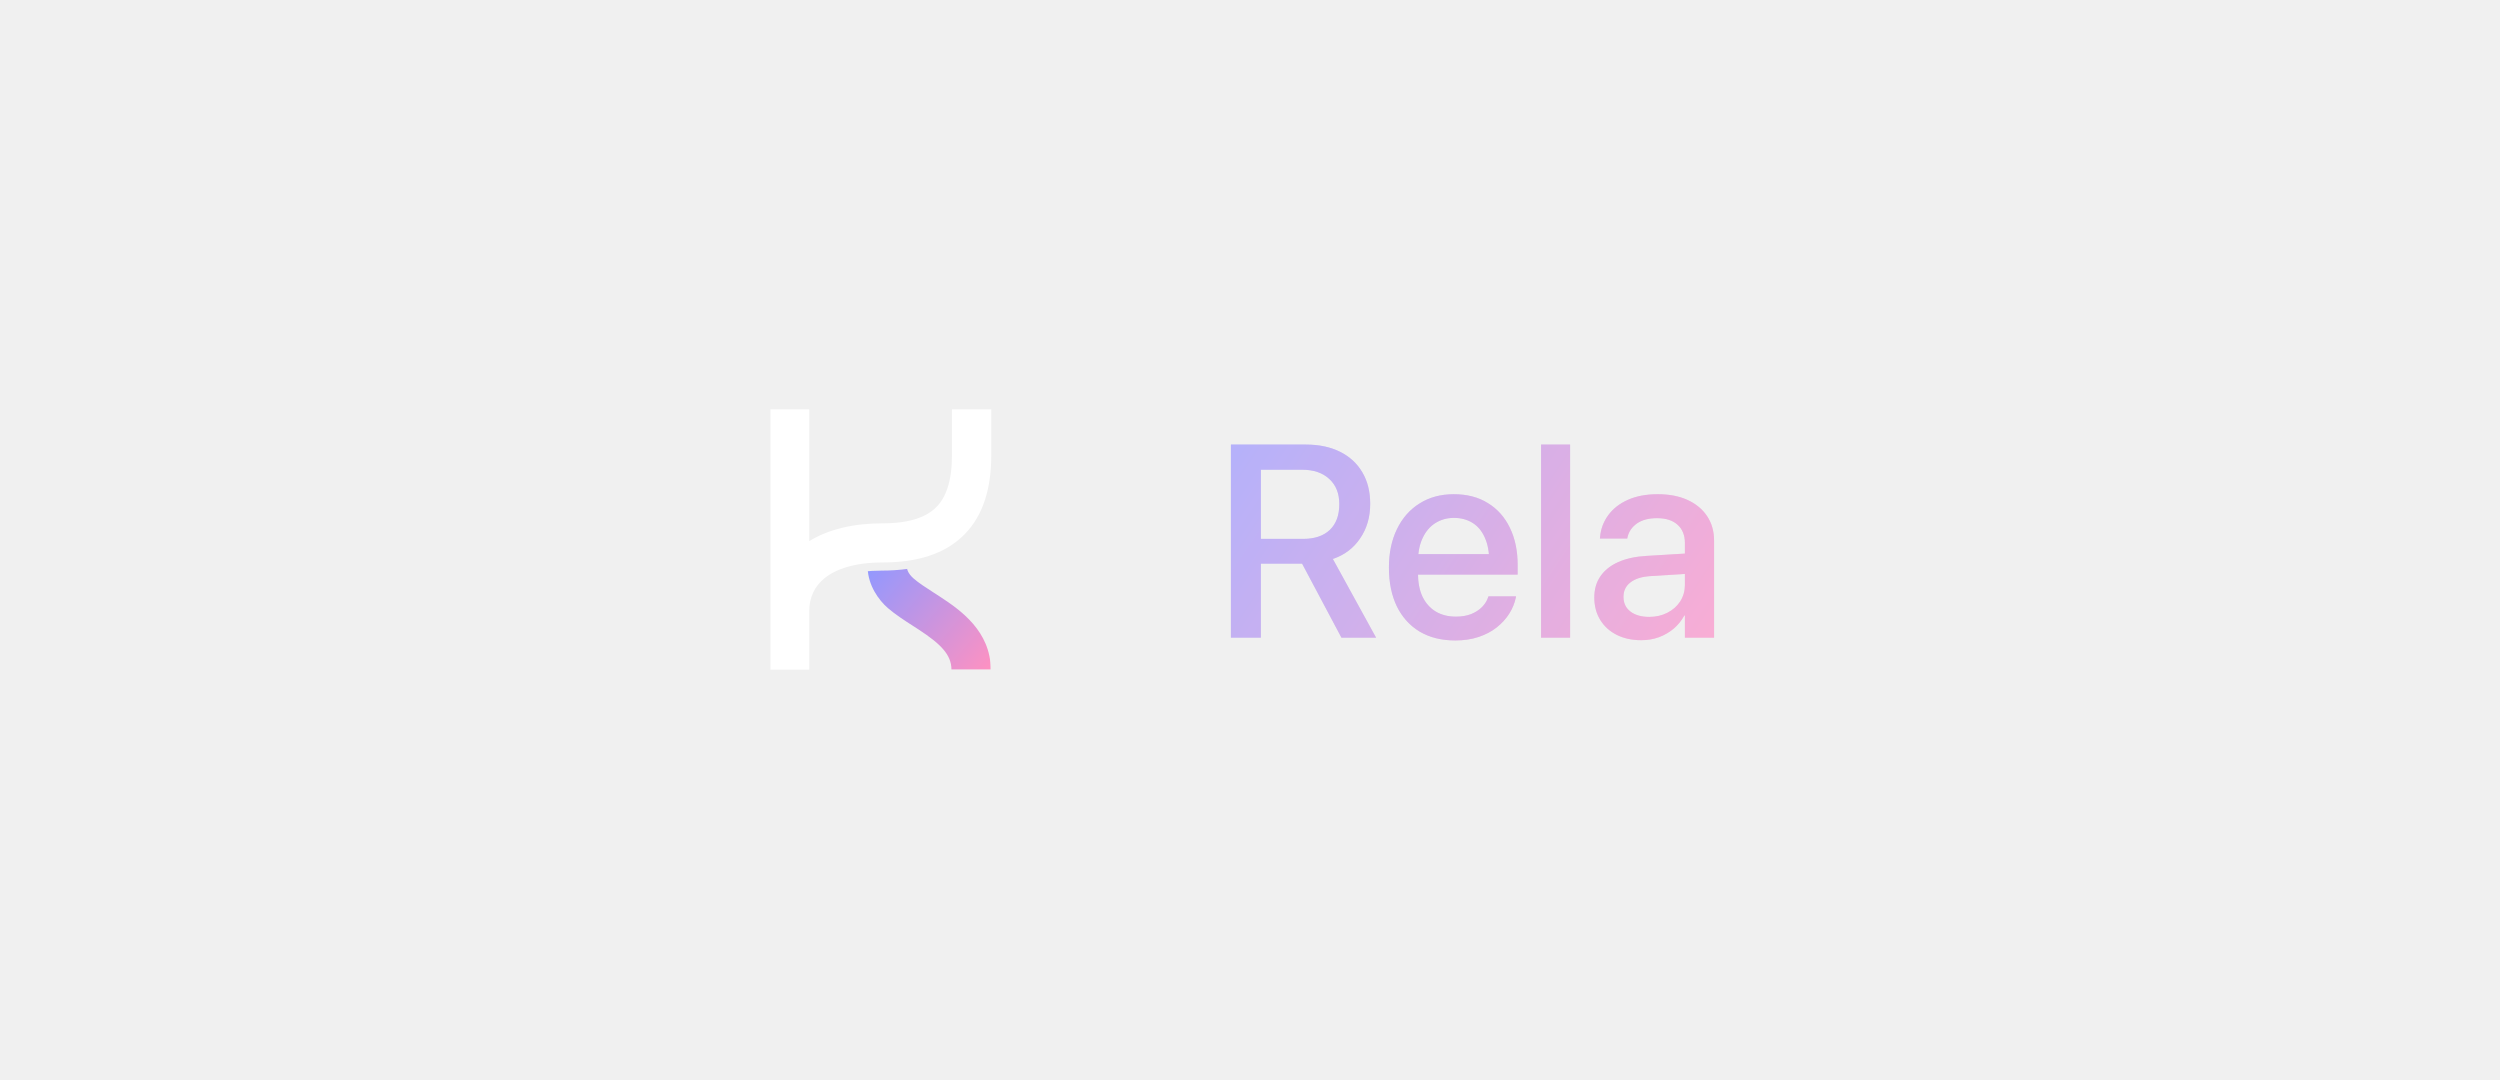
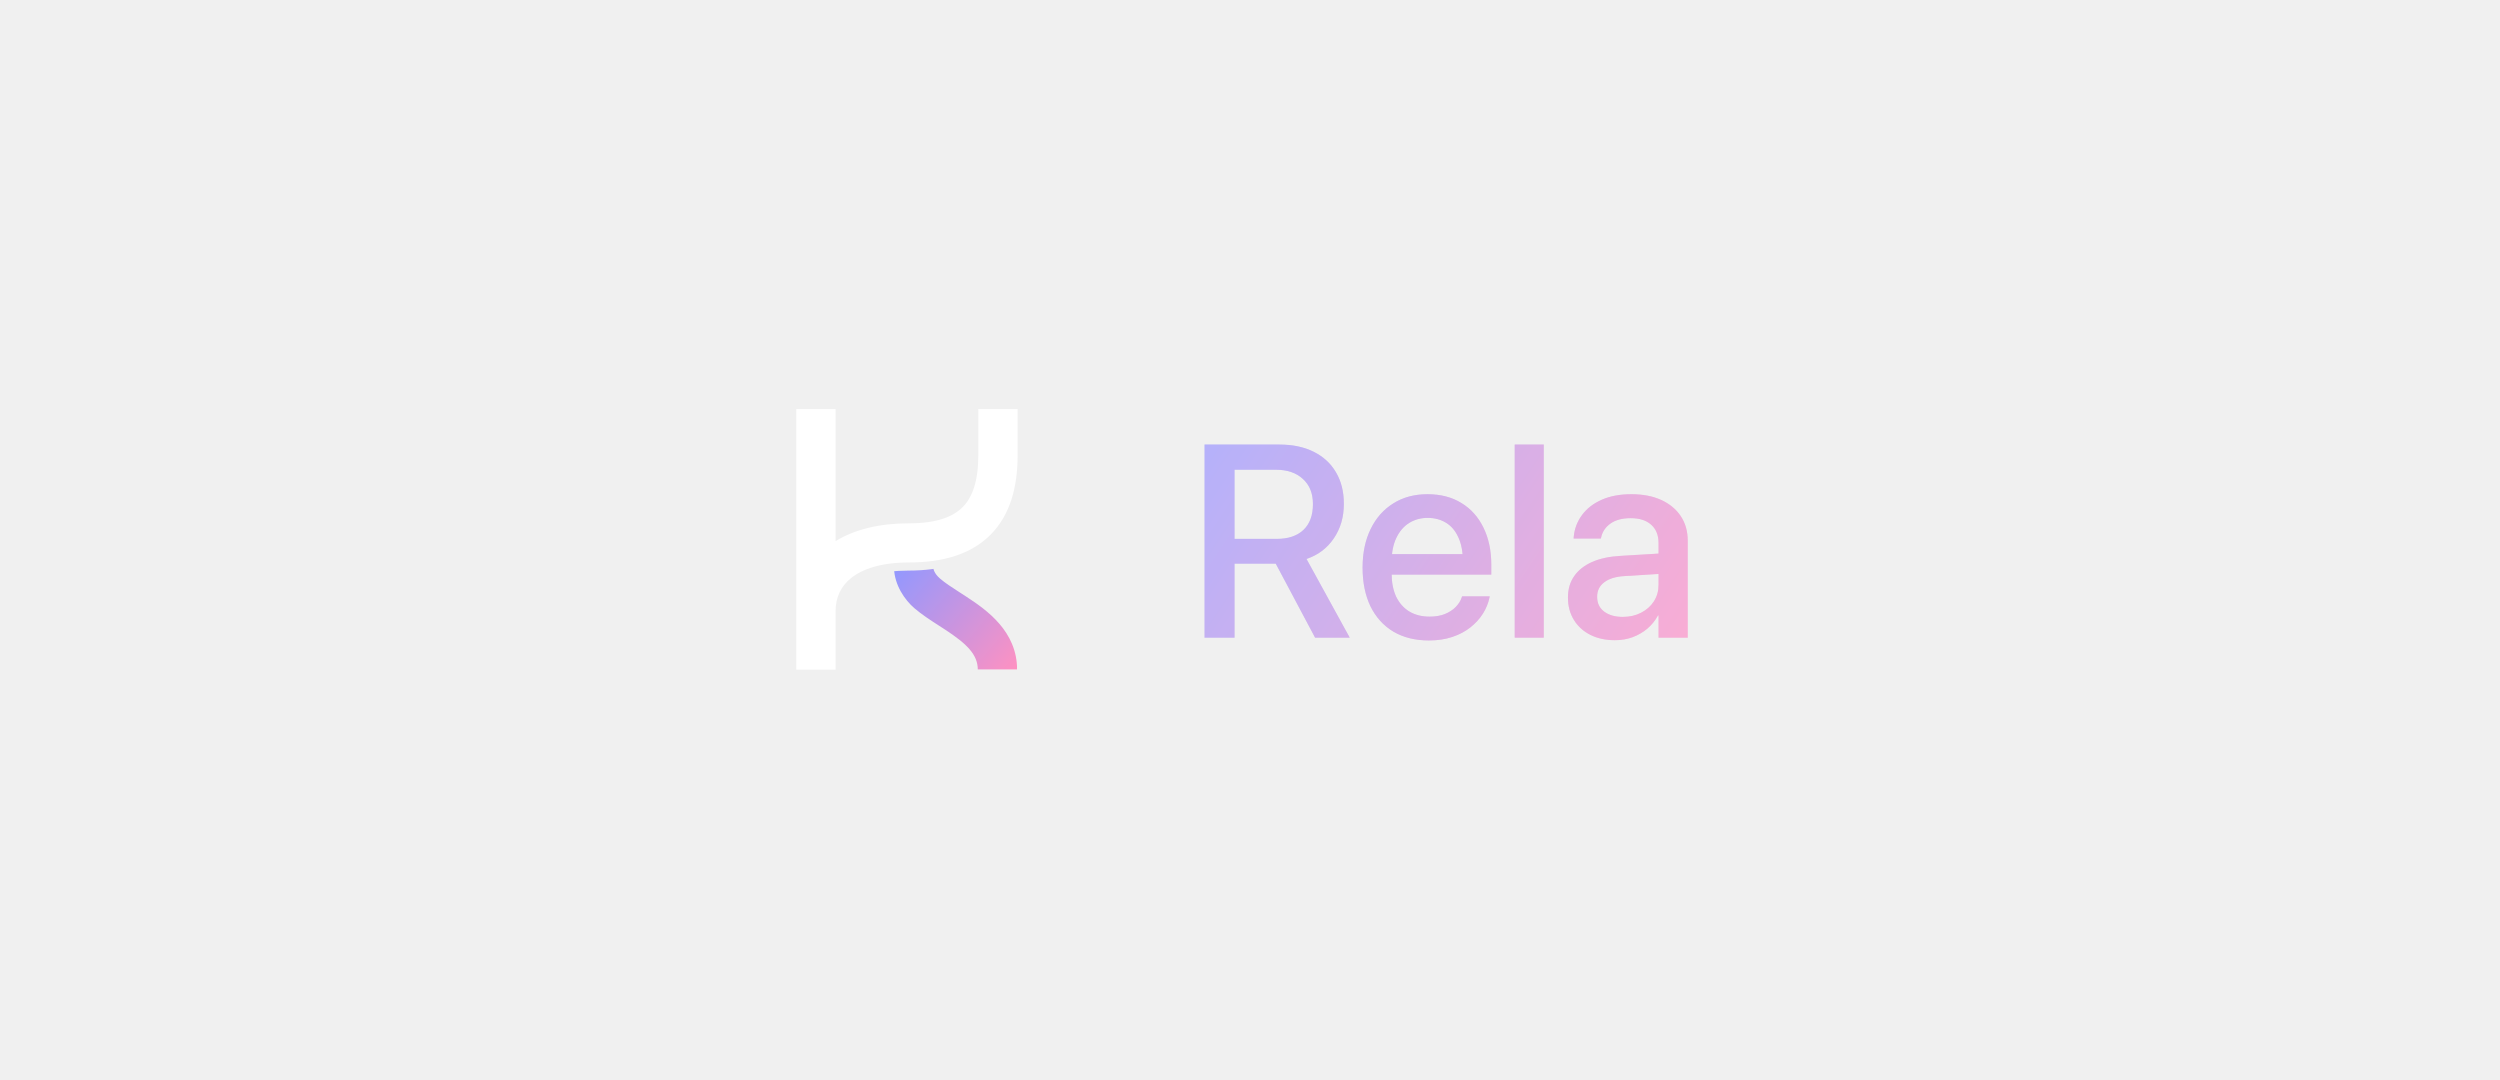
<svg xmlns="http://www.w3.org/2000/svg" width="1186" height="512" viewBox="0 0 1186 512" fill="none">
  <g clip-path="url(#clip0_1148_1224)">
-     <path fill-rule="evenodd" clip-rule="evenodd" d="M365.255 194.049H383.9V256.713C392.995 251.104 404.834 248.268 418.736 248.268C432.102 248.268 439.775 245.051 444.224 240.543C448.703 236.004 451.61 228.444 451.61 216.03V194.049H470.255V216.03C470.255 230.969 466.783 244.169 457.524 253.551C448.235 262.964 434.809 266.83 418.736 266.83C405.377 266.83 396.617 269.997 391.403 274.106C386.416 278.037 383.9 283.406 383.9 290.032V317.694H365.255V194.049Z" fill="white" />
-     <mask id="mask0_1148_1224" style="mask-type:alpha" maskUnits="userSpaceOnUse" x="387" y="256" width="84" height="62">
-       <path d="M460.196 256.286C449.635 266.687 434.92 270.696 418.245 270.696C405.498 270.696 397.757 273.722 393.501 277.075C389.573 280.172 387.58 284.31 387.58 289.746V317.694H470.01V256.185L460.196 256.286Z" fill="black" />
+     <path fill-rule="evenodd" clip-rule="evenodd" d="M377.755 194.049H396.4V256.713C405.495 251.104 417.334 248.268 431.236 248.268C444.602 248.268 452.275 245.051 456.724 240.543C461.203 236.004 464.11 228.444 464.11 216.03V194.049H482.755V216.03C482.755 230.969 479.283 244.169 470.024 253.551C460.735 262.964 447.309 266.83 431.236 266.83C417.877 266.83 409.117 269.997 403.903 274.106C398.916 278.037 396.4 283.406 396.4 290.032V317.694H377.755V194.049Z" fill="white" />
+     <mask id="mask0_1148_1224" style="mask-type:alpha" maskUnits="userSpaceOnUse" x="400" y="256" width="83" height="62">
+       <path d="M472.696 256.286C462.135 266.687 447.42 270.696 430.745 270.696C417.998 270.696 410.257 273.722 406.001 277.075C402.073 280.172 400.08 284.31 400.08 289.746V317.694H482.509V256.185L472.696 256.286Z" fill="black" />
    </mask>
    <g mask="url(#mask0_1148_1224)">
-       <path fill-rule="evenodd" clip-rule="evenodd" d="M421.254 288.511C416.788 284.656 411.856 277.676 411.622 269.516L430.266 269.272C430.278 269.661 430.436 271.87 433.468 274.487C435.903 276.589 438.909 278.528 442.682 280.962C443.765 281.661 444.912 282.4 446.126 283.196C455.594 289.402 470.009 299.471 470.009 317.694H451.365C451.365 310.518 446.154 305.438 435.873 298.699C435.02 298.14 434.116 297.559 433.18 296.957C429.254 294.432 424.778 291.553 421.254 288.511Z" fill="url(#paint0_linear_1148_1224)" />
+       <path fill-rule="evenodd" clip-rule="evenodd" d="M433.754 288.511C429.288 284.656 424.356 277.676 424.122 269.516L442.766 269.272C442.778 269.661 442.936 271.87 445.968 274.487C448.403 276.589 451.409 278.528 455.182 280.962C456.265 281.661 457.412 282.4 458.626 283.196C468.094 289.402 482.509 299.471 482.509 317.694H463.865C463.865 310.518 458.654 305.438 448.373 298.699C447.52 298.14 446.616 297.559 445.68 296.957C441.754 294.432 437.278 291.553 433.754 288.511Z" fill="url(#paint0_linear_1148_1224)" />
    </g>
  </g>
-   <path d="M583.942 302.5V210.903H619.553C625.773 210.903 631.169 212.046 635.739 214.331C640.31 216.616 643.822 219.854 646.276 224.043C648.773 228.232 650.021 233.205 650.021 238.96V239.087C650.021 245.308 648.435 250.745 645.261 255.4C642.129 260.055 637.813 263.314 632.312 265.176L652.814 302.5H636.374L617.712 267.397C617.543 267.397 617.395 267.397 617.268 267.397C617.183 267.397 617.056 267.397 616.887 267.397H598.161V302.5H583.942ZM598.161 255.654H618.156C623.615 255.654 627.847 254.237 630.852 251.401C633.856 248.524 635.358 244.461 635.358 239.214V239.087C635.358 234.051 633.771 230.094 630.598 227.217C627.466 224.297 623.171 222.837 617.712 222.837H598.161V255.654ZM690.393 303.833C683.876 303.833 678.247 302.437 673.508 299.644C668.811 296.808 665.192 292.809 662.653 287.646C660.157 282.441 658.908 276.326 658.908 269.302V269.238C658.908 262.298 660.178 256.226 662.717 251.021C665.256 245.773 668.832 241.711 673.444 238.833C678.057 235.913 683.474 234.453 689.694 234.453C695.957 234.453 701.332 235.85 705.817 238.643C710.345 241.393 713.837 245.308 716.291 250.386C718.745 255.422 719.973 261.283 719.973 267.969V272.603H665.7V262.891H713.308L706.516 271.968V266.636C706.516 261.938 705.796 258.045 704.357 254.956C702.961 251.825 700.993 249.497 698.454 247.974C695.957 246.45 693.059 245.688 689.758 245.688C686.499 245.688 683.579 246.493 680.998 248.101C678.417 249.709 676.385 252.078 674.904 255.21C673.423 258.299 672.683 262.108 672.683 266.636V271.968C672.683 276.284 673.402 279.987 674.841 283.076C676.322 286.123 678.417 288.472 681.125 290.122C683.833 291.73 687.028 292.534 690.71 292.534C693.418 292.534 695.809 292.132 697.883 291.328C699.956 290.482 701.67 289.382 703.024 288.027C704.421 286.631 705.394 285.086 705.944 283.394L706.135 282.886H719.211L719.084 283.584C718.534 286.208 717.497 288.726 715.974 291.138C714.45 293.55 712.461 295.729 710.007 297.676C707.595 299.58 704.738 301.082 701.438 302.183C698.137 303.283 694.455 303.833 690.393 303.833ZM731.081 302.5V210.903H744.855V302.5H731.081ZM778.625 303.706C774.182 303.706 770.288 302.86 766.945 301.167C763.602 299.474 761 297.104 759.138 294.058C757.276 291.011 756.345 287.498 756.345 283.521V283.394C756.345 279.5 757.318 276.157 759.265 273.364C761.211 270.529 764.025 268.286 767.707 266.636C771.431 264.985 775.917 264.012 781.164 263.716L806.428 262.192V271.841L783.005 273.301C778.9 273.555 775.726 274.549 773.483 276.284C771.283 277.977 770.183 280.241 770.183 283.076V283.203C770.183 286.123 771.283 288.429 773.483 290.122C775.726 291.815 778.688 292.661 782.37 292.661C785.586 292.661 788.464 292.005 791.003 290.693C793.584 289.382 795.616 287.583 797.097 285.298C798.578 282.97 799.318 280.368 799.318 277.49V257.622C799.318 253.94 798.176 251.063 795.891 248.989C793.605 246.873 790.326 245.815 786.052 245.815C782.116 245.815 778.942 246.662 776.53 248.354C774.16 250.047 772.679 252.227 772.087 254.893L771.96 255.464H759.011L759.074 254.766C759.413 250.915 760.703 247.466 762.946 244.419C765.189 241.33 768.299 238.896 772.277 237.119C776.255 235.342 780.974 234.453 786.433 234.453C791.892 234.453 796.61 235.363 800.588 237.183C804.566 239.002 807.655 241.562 809.855 244.863C812.056 248.164 813.156 252.036 813.156 256.479V302.5H799.318V291.963H799.064C797.753 294.375 796.06 296.47 793.986 298.247C791.913 299.982 789.564 301.336 786.94 302.31C784.359 303.241 781.587 303.706 778.625 303.706Z" fill="url(#paint1_linear_1148_1224)" />
-   <path d="M583.942 302.5V210.903H619.553C625.773 210.903 631.169 212.046 635.739 214.331C640.31 216.616 643.822 219.854 646.276 224.043C648.773 228.232 650.021 233.205 650.021 238.96V239.087C650.021 245.308 648.435 250.745 645.261 255.4C642.129 260.055 637.813 263.314 632.312 265.176L652.814 302.5H636.374L617.712 267.397C617.543 267.397 617.395 267.397 617.268 267.397C617.183 267.397 617.056 267.397 616.887 267.397H598.161V302.5H583.942ZM598.161 255.654H618.156C623.615 255.654 627.847 254.237 630.852 251.401C633.856 248.524 635.358 244.461 635.358 239.214V239.087C635.358 234.051 633.771 230.094 630.598 227.217C627.466 224.297 623.171 222.837 617.712 222.837H598.161V255.654ZM690.393 303.833C683.876 303.833 678.247 302.437 673.508 299.644C668.811 296.808 665.192 292.809 662.653 287.646C660.157 282.441 658.908 276.326 658.908 269.302V269.238C658.908 262.298 660.178 256.226 662.717 251.021C665.256 245.773 668.832 241.711 673.444 238.833C678.057 235.913 683.474 234.453 689.694 234.453C695.957 234.453 701.332 235.85 705.817 238.643C710.345 241.393 713.837 245.308 716.291 250.386C718.745 255.422 719.973 261.283 719.973 267.969V272.603H665.7V262.891H713.308L706.516 271.968V266.636C706.516 261.938 705.796 258.045 704.357 254.956C702.961 251.825 700.993 249.497 698.454 247.974C695.957 246.45 693.059 245.688 689.758 245.688C686.499 245.688 683.579 246.493 680.998 248.101C678.417 249.709 676.385 252.078 674.904 255.21C673.423 258.299 672.683 262.108 672.683 266.636V271.968C672.683 276.284 673.402 279.987 674.841 283.076C676.322 286.123 678.417 288.472 681.125 290.122C683.833 291.73 687.028 292.534 690.71 292.534C693.418 292.534 695.809 292.132 697.883 291.328C699.956 290.482 701.67 289.382 703.024 288.027C704.421 286.631 705.394 285.086 705.944 283.394L706.135 282.886H719.211L719.084 283.584C718.534 286.208 717.497 288.726 715.974 291.138C714.45 293.55 712.461 295.729 710.007 297.676C707.595 299.58 704.738 301.082 701.438 302.183C698.137 303.283 694.455 303.833 690.393 303.833ZM731.081 302.5V210.903H744.855V302.5H731.081ZM778.625 303.706C774.182 303.706 770.288 302.86 766.945 301.167C763.602 299.474 761 297.104 759.138 294.058C757.276 291.011 756.345 287.498 756.345 283.521V283.394C756.345 279.5 757.318 276.157 759.265 273.364C761.211 270.529 764.025 268.286 767.707 266.636C771.431 264.985 775.917 264.012 781.164 263.716L806.428 262.192V271.841L783.005 273.301C778.9 273.555 775.726 274.549 773.483 276.284C771.283 277.977 770.183 280.241 770.183 283.076V283.203C770.183 286.123 771.283 288.429 773.483 290.122C775.726 291.815 778.688 292.661 782.37 292.661C785.586 292.661 788.464 292.005 791.003 290.693C793.584 289.382 795.616 287.583 797.097 285.298C798.578 282.97 799.318 280.368 799.318 277.49V257.622C799.318 253.94 798.176 251.063 795.891 248.989C793.605 246.873 790.326 245.815 786.052 245.815C782.116 245.815 778.942 246.662 776.53 248.354C774.16 250.047 772.679 252.227 772.087 254.893L771.96 255.464H759.011L759.074 254.766C759.413 250.915 760.703 247.466 762.946 244.419C765.189 241.33 768.299 238.896 772.277 237.119C776.255 235.342 780.974 234.453 786.433 234.453C791.892 234.453 796.61 235.363 800.588 237.183C804.566 239.002 807.655 241.562 809.855 244.863C812.056 248.164 813.156 252.036 813.156 256.479V302.5H799.318V291.963H799.064C797.753 294.375 796.06 296.47 793.986 298.247C791.913 299.982 789.564 301.336 786.94 302.31C784.359 303.241 781.587 303.706 778.625 303.706Z" fill="white" fill-opacity="0.25" />
+   <path d="M571.442 302.5V210.903H607.053C613.273 210.903 618.669 212.046 623.239 214.331C627.81 216.616 631.322 219.854 633.776 224.043C636.273 228.232 637.521 233.205 637.521 238.96V239.087C637.521 245.308 635.935 250.745 632.761 255.4C629.629 260.055 625.313 263.314 619.812 265.176L640.314 302.5H623.874L605.212 267.397C605.043 267.397 604.895 267.397 604.768 267.397C604.683 267.397 604.556 267.397 604.387 267.397H585.661V302.5H571.442ZM585.661 255.654H605.656C611.115 255.654 615.347 254.237 618.352 251.401C621.356 248.524 622.858 244.461 622.858 239.214V239.087C622.858 234.051 621.271 230.094 618.098 227.217C614.966 224.297 610.671 222.837 605.212 222.837H585.661V255.654ZM677.893 303.833C671.376 303.833 665.747 302.437 661.008 299.644C656.311 296.808 652.692 292.809 650.153 287.646C647.657 282.441 646.408 276.326 646.408 269.302V269.238C646.408 262.298 647.678 256.226 650.217 251.021C652.756 245.773 656.332 241.711 660.944 238.833C665.557 235.913 670.974 234.453 677.194 234.453C683.457 234.453 688.832 235.85 693.317 238.643C697.845 241.393 701.337 245.308 703.791 250.386C706.245 255.422 707.473 261.283 707.473 267.969V272.603H653.2V262.891H700.808L694.016 271.968V266.636C694.016 261.938 693.296 258.045 691.857 254.956C690.461 251.825 688.493 249.497 685.954 247.974C683.457 246.45 680.559 245.688 677.258 245.688C673.999 245.688 671.079 246.493 668.498 248.101C665.917 249.709 663.885 252.078 662.404 255.21C660.923 258.299 660.183 262.108 660.183 266.636V271.968C660.183 276.284 660.902 279.987 662.341 283.076C663.822 286.123 665.917 288.472 668.625 290.122C671.333 291.73 674.528 292.534 678.21 292.534C680.918 292.534 683.309 292.132 685.383 291.328C687.456 290.482 689.17 289.382 690.524 288.027C691.921 286.631 692.894 285.086 693.444 283.394L693.635 282.886H706.711L706.584 283.584C706.034 286.208 704.997 288.726 703.474 291.138C701.95 293.55 699.961 295.729 697.507 297.676C695.095 299.58 692.238 301.082 688.938 302.183C685.637 303.283 681.955 303.833 677.893 303.833ZM718.581 302.5V210.903H732.355V302.5H718.581ZM766.125 303.706C761.682 303.706 757.788 302.86 754.445 301.167C751.102 299.474 748.5 297.104 746.638 294.058C744.776 291.011 743.845 287.498 743.845 283.521V283.394C743.845 279.5 744.818 276.157 746.765 273.364C748.711 270.529 751.525 268.286 755.207 266.636C758.931 264.985 763.417 264.012 768.664 263.716L793.928 262.192V271.841L770.505 273.301C766.4 273.555 763.226 274.549 760.983 276.284C758.783 277.977 757.683 280.241 757.683 283.076V283.203C757.683 286.123 758.783 288.429 760.983 290.122C763.226 291.815 766.188 292.661 769.87 292.661C773.086 292.661 775.964 292.005 778.503 290.693C781.084 289.382 783.116 287.583 784.597 285.298C786.078 282.97 786.818 280.368 786.818 277.49V257.622C786.818 253.94 785.676 251.063 783.391 248.989C781.105 246.873 777.826 245.815 773.552 245.815C769.616 245.815 766.442 246.662 764.03 248.354C761.66 250.047 760.179 252.227 759.587 254.893L759.46 255.464H746.511L746.574 254.766C746.913 250.915 748.203 247.466 750.446 244.419C752.689 241.33 755.799 238.896 759.777 237.119C763.755 235.342 768.474 234.453 773.933 234.453C779.392 234.453 784.11 235.363 788.088 237.183C792.066 239.002 795.155 241.562 797.355 244.863C799.556 248.164 800.656 252.036 800.656 256.479V302.5H786.818V291.963H786.564C785.253 294.375 783.56 296.47 781.486 298.247C779.413 299.982 777.064 301.336 774.44 302.31C771.859 303.241 769.087 303.706 766.125 303.706Z" fill="url(#paint1_linear_1148_1224)" />
+   <path d="M571.442 302.5V210.903H607.053C613.273 210.903 618.669 212.046 623.239 214.331C627.81 216.616 631.322 219.854 633.776 224.043C636.273 228.232 637.521 233.205 637.521 238.96V239.087C637.521 245.308 635.935 250.745 632.761 255.4C629.629 260.055 625.313 263.314 619.812 265.176L640.314 302.5H623.874L605.212 267.397C605.043 267.397 604.895 267.397 604.768 267.397C604.683 267.397 604.556 267.397 604.387 267.397H585.661V302.5H571.442ZM585.661 255.654H605.656C611.115 255.654 615.347 254.237 618.352 251.401C621.356 248.524 622.858 244.461 622.858 239.214V239.087C622.858 234.051 621.271 230.094 618.098 227.217C614.966 224.297 610.671 222.837 605.212 222.837H585.661V255.654ZM677.893 303.833C671.376 303.833 665.747 302.437 661.008 299.644C656.311 296.808 652.692 292.809 650.153 287.646C647.657 282.441 646.408 276.326 646.408 269.302V269.238C646.408 262.298 647.678 256.226 650.217 251.021C652.756 245.773 656.332 241.711 660.944 238.833C665.557 235.913 670.974 234.453 677.194 234.453C683.457 234.453 688.832 235.85 693.317 238.643C697.845 241.393 701.337 245.308 703.791 250.386C706.245 255.422 707.473 261.283 707.473 267.969V272.603H653.2V262.891H700.808L694.016 271.968V266.636C694.016 261.938 693.296 258.045 691.857 254.956C690.461 251.825 688.493 249.497 685.954 247.974C683.457 246.45 680.559 245.688 677.258 245.688C673.999 245.688 671.079 246.493 668.498 248.101C665.917 249.709 663.885 252.078 662.404 255.21C660.923 258.299 660.183 262.108 660.183 266.636V271.968C660.183 276.284 660.902 279.987 662.341 283.076C663.822 286.123 665.917 288.472 668.625 290.122C671.333 291.73 674.528 292.534 678.21 292.534C680.918 292.534 683.309 292.132 685.383 291.328C687.456 290.482 689.17 289.382 690.524 288.027C691.921 286.631 692.894 285.086 693.444 283.394L693.635 282.886H706.711L706.584 283.584C706.034 286.208 704.997 288.726 703.474 291.138C701.95 293.55 699.961 295.729 697.507 297.676C695.095 299.58 692.238 301.082 688.938 302.183C685.637 303.283 681.955 303.833 677.893 303.833ZM718.581 302.5V210.903H732.355V302.5H718.581ZM766.125 303.706C761.682 303.706 757.788 302.86 754.445 301.167C751.102 299.474 748.5 297.104 746.638 294.058C744.776 291.011 743.845 287.498 743.845 283.521V283.394C743.845 279.5 744.818 276.157 746.765 273.364C748.711 270.529 751.525 268.286 755.207 266.636C758.931 264.985 763.417 264.012 768.664 263.716L793.928 262.192V271.841L770.505 273.301C766.4 273.555 763.226 274.549 760.983 276.284C758.783 277.977 757.683 280.241 757.683 283.076V283.203C757.683 286.123 758.783 288.429 760.983 290.122C763.226 291.815 766.188 292.661 769.87 292.661C773.086 292.661 775.964 292.005 778.503 290.693C781.084 289.382 783.116 287.583 784.597 285.298C786.078 282.97 786.818 280.368 786.818 277.49V257.622C786.818 253.94 785.676 251.063 783.391 248.989C781.105 246.873 777.826 245.815 773.552 245.815C769.616 245.815 766.442 246.662 764.03 248.354C761.66 250.047 760.179 252.227 759.587 254.893L759.46 255.464H746.511L746.574 254.766C746.913 250.915 748.203 247.466 750.446 244.419C752.689 241.33 755.799 238.896 759.777 237.119C763.755 235.342 768.474 234.453 773.933 234.453C779.392 234.453 784.11 235.363 788.088 237.183C792.066 239.002 795.155 241.562 797.355 244.863C799.556 248.164 800.656 252.036 800.656 256.479V302.5H786.818V291.963H786.564C785.253 294.375 783.56 296.47 781.486 298.247C779.413 299.982 777.064 301.336 774.44 302.31C771.859 303.241 769.087 303.706 766.125 303.706Z" fill="white" fill-opacity="0.25" />
  <defs>
-     <linearGradient id="paint0_linear_1148_1224" x1="412" y1="269" x2="470" y2="318" gradientUnits="userSpaceOnUse">
+     <linearGradient id="paint0_linear_1148_1224" x1="424.5" y1="269" x2="482.5" y2="318" gradientUnits="userSpaceOnUse">
      <stop stop-color="#9198FF" />
      <stop offset="1" stop-color="#FF91C1" />
    </linearGradient>
-     <linearGradient id="paint1_linear_1148_1224" x1="576" y1="170" x2="821" y2="334" gradientUnits="userSpaceOnUse">
+     <linearGradient id="paint1_linear_1148_1224" x1="563.5" y1="170" x2="808.5" y2="334" gradientUnits="userSpaceOnUse">
      <stop stop-color="#9198FF" />
      <stop offset="1" stop-color="#FF91C1" />
    </linearGradient>
    <clipPath id="clip0_1148_1224">
-       <rect width="105" height="123.645" fill="white" transform="translate(365.5 194.177)" />
+       <rect width="105" height="123.645" fill="white" transform="translate(378 194.177)" />
    </clipPath>
  </defs>
</svg>
